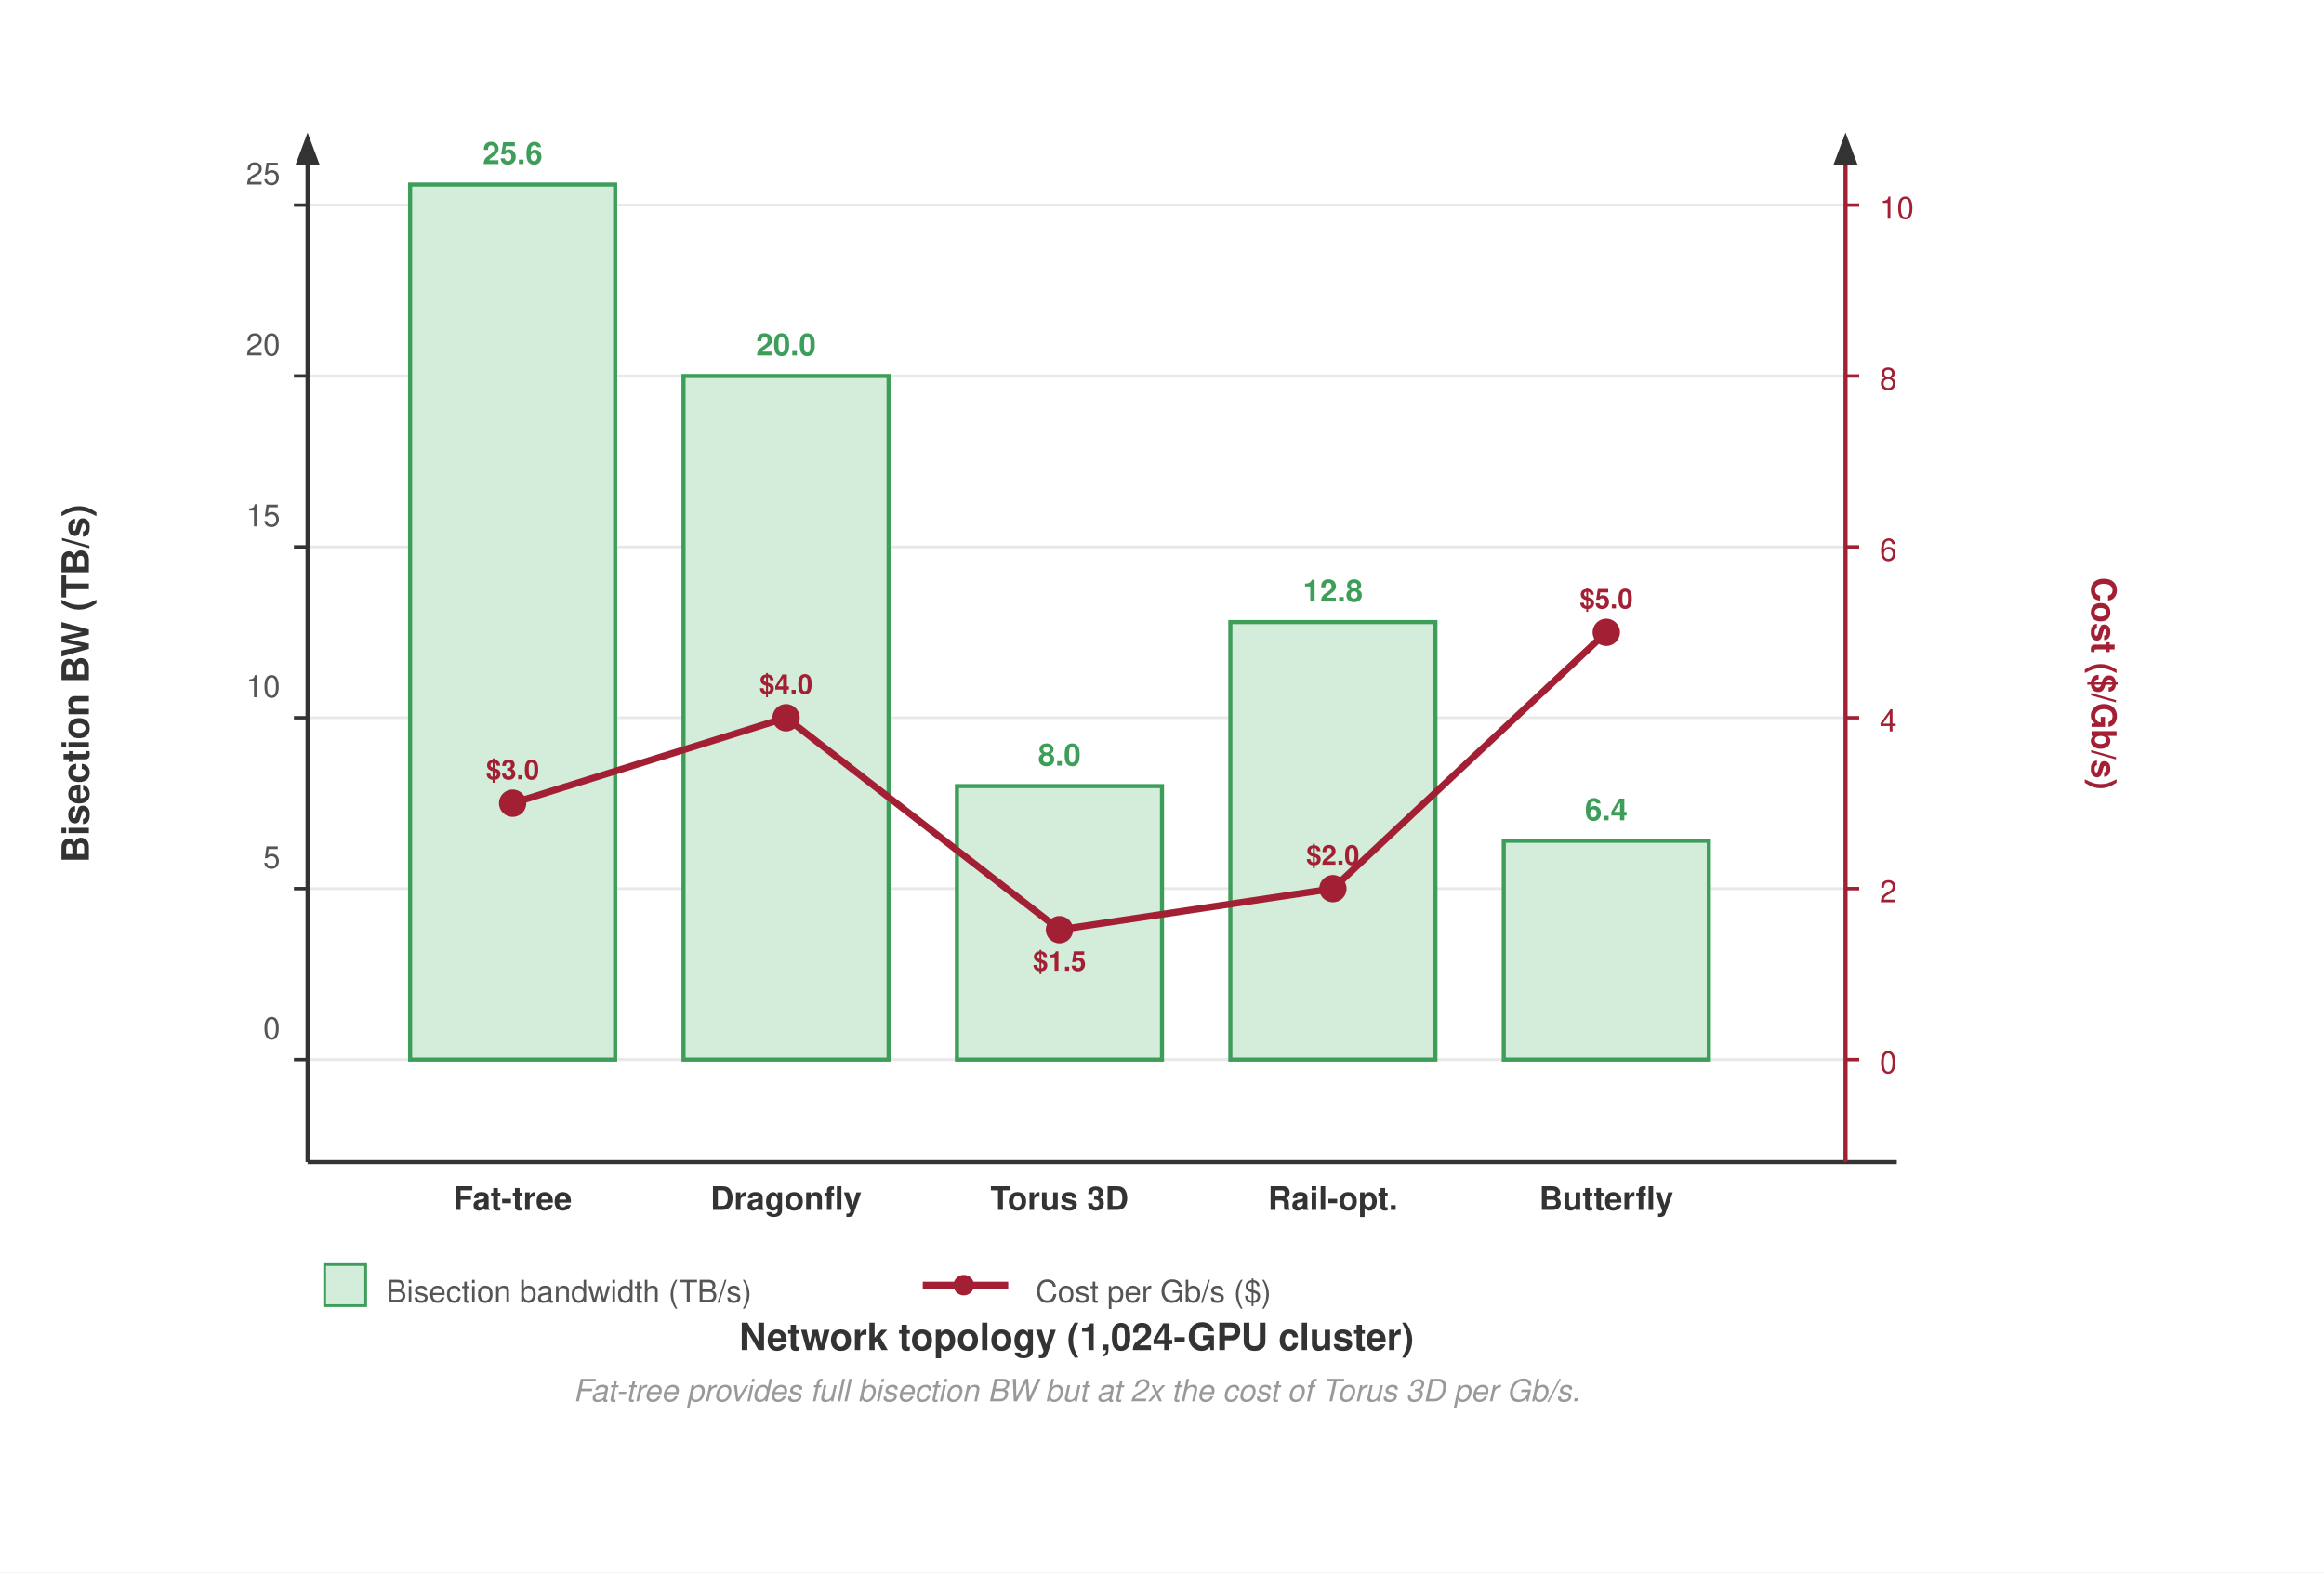
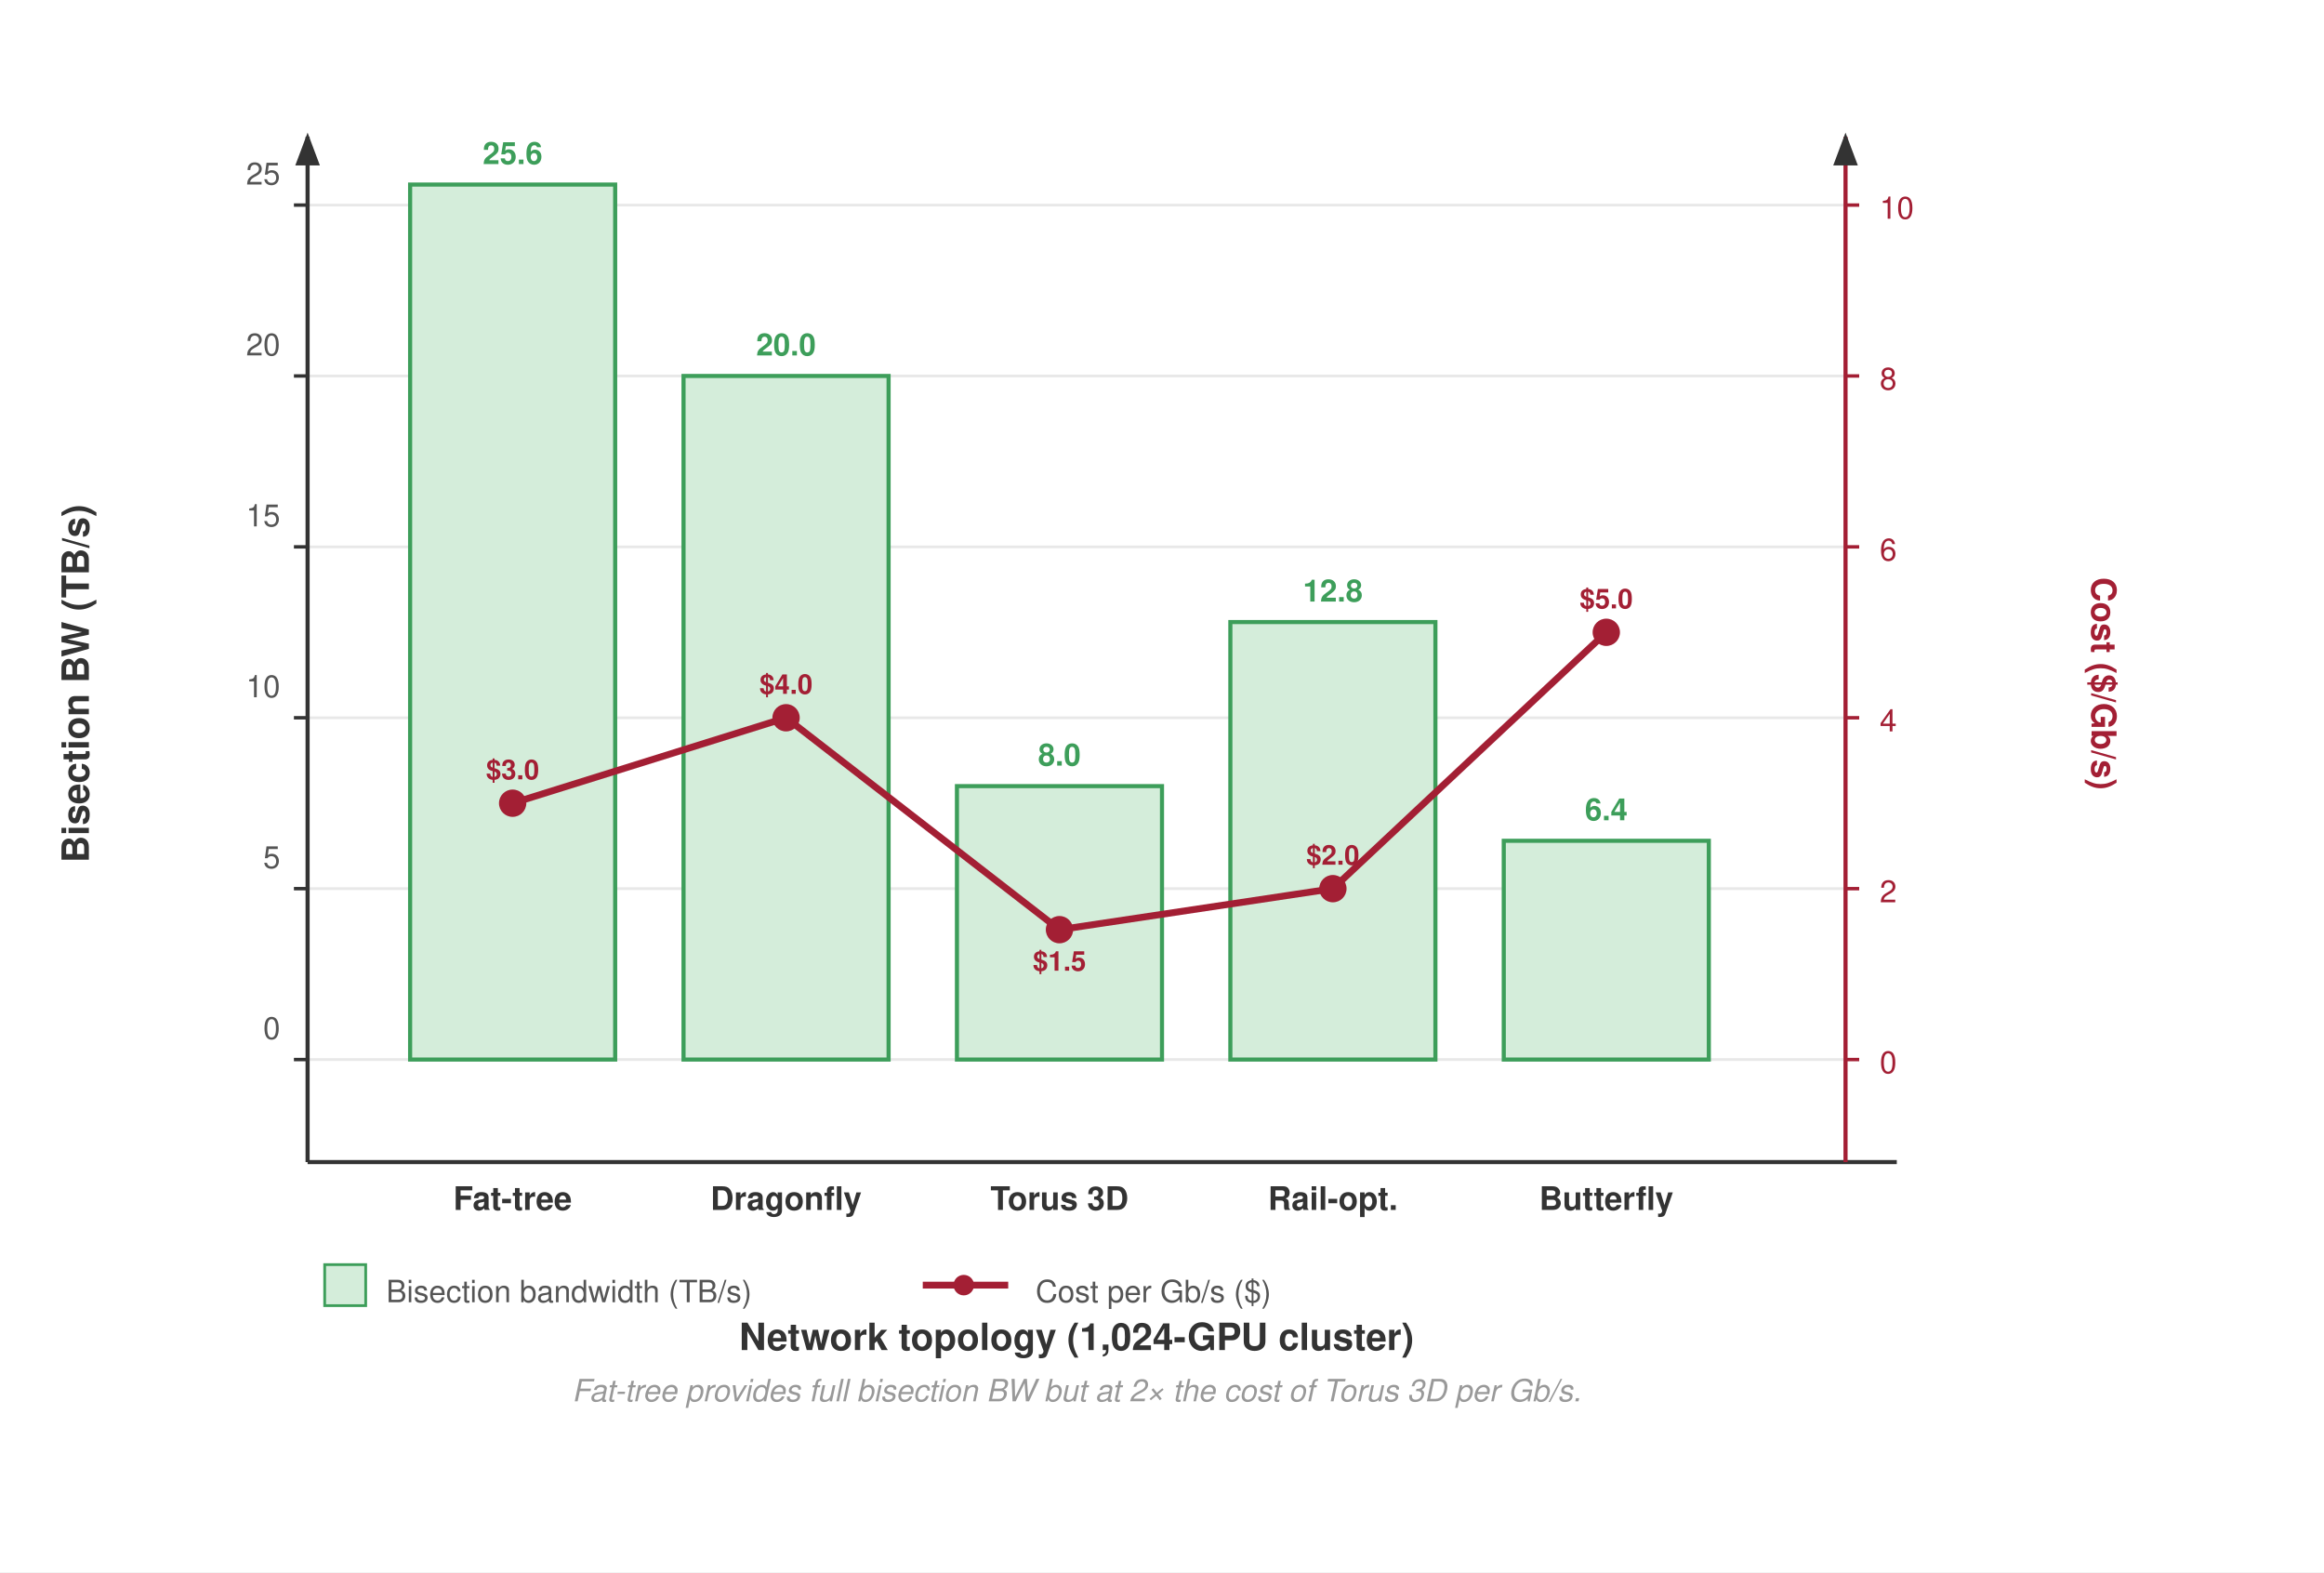
<svg xmlns="http://www.w3.org/2000/svg" font-family="Helvetica Neue, Helvetica, Arial, sans-serif" viewBox="0 0 680 460">
  <rect width="680" height="460" fill="#fff" />
  <defs>
    <marker id="arrow-axis" markerWidth="8" markerHeight="6" refX="7" refY="3" orient="auto">
      <path d="M0,0 L8,3 L0,6 Z" fill="#333" />
    </marker>
  </defs>
  <rect width="640" height="420" fill="#fff" />
  <line x1="90" y1="60" x2="540" y2="60" stroke="#e8e8e8" stroke-width="0.8" />
  <line x1="90" y1="110" x2="540" y2="110" stroke="#e8e8e8" stroke-width="0.8" />
  <line x1="90" y1="160" x2="540" y2="160" stroke="#e8e8e8" stroke-width="0.8" />
  <line x1="90" y1="210" x2="540" y2="210" stroke="#e8e8e8" stroke-width="0.8" />
  <line x1="90" y1="260" x2="540" y2="260" stroke="#e8e8e8" stroke-width="0.8" />
  <line x1="90" y1="310" x2="540" y2="310" stroke="#e8e8e8" stroke-width="0.8" />
  <line x1="90" y1="340" x2="90" y2="40" stroke="#333" stroke-width="1.2" marker-end="url(#arrow-axis)" />
  <text x="26" y="200" text-anchor="middle" font-size="11" font-weight="600" fill="#333" transform="rotate(-90,26,200)">Bisection BW (TB/s)</text>
  <line x1="86" y1="310" x2="90" y2="310" stroke="#333" stroke-width="1" />
  <text x="82" y="304.0" text-anchor="end" font-size="9" fill="#555">0</text>
  <line x1="86" y1="260" x2="90" y2="260" stroke="#333" stroke-width="1" />
  <text x="82" y="254.0" text-anchor="end" font-size="9" fill="#555">5</text>
  <line x1="86" y1="210" x2="90" y2="210" stroke="#333" stroke-width="1" />
  <text x="82" y="204.0" text-anchor="end" font-size="9" fill="#555">10</text>
  <line x1="86" y1="160" x2="90" y2="160" stroke="#333" stroke-width="1" />
  <text x="82" y="154.0" text-anchor="end" font-size="9" fill="#555">15</text>
  <line x1="86" y1="110" x2="90" y2="110" stroke="#333" stroke-width="1" />
  <text x="82" y="104.0" text-anchor="end" font-size="9" fill="#555">20</text>
  <line x1="86" y1="60" x2="90" y2="60" stroke="#333" stroke-width="1" />
  <text x="82" y="54.0" text-anchor="end" font-size="9" fill="#555">25</text>
  <line x1="90" y1="340" x2="555" y2="340" stroke="#333" stroke-width="1.2" />
  <text x="315" y="395" text-anchor="middle" font-size="11" font-weight="600" fill="#333">Network topology (1,024-GPU cluster)</text>
  <line x1="540" y1="340" x2="540" y2="40" stroke="#a31f34" stroke-width="1.2" marker-end="url(#arrow-axis)" />
  <text x="612" y="200" text-anchor="middle" font-size="10" font-weight="600" fill="#a31f34" transform="rotate(90,612,200)">Cost ($/Gb/s)</text>
  <line x1="540" y1="310" x2="544" y2="310" stroke="#a31f34" stroke-width="1" />
  <text x="550" y="314" font-size="9" fill="#a31f34">0</text>
  <line x1="540" y1="260" x2="544" y2="260" stroke="#a31f34" stroke-width="1" />
  <text x="550" y="264" font-size="9" fill="#a31f34">2</text>
  <line x1="540" y1="210" x2="544" y2="210" stroke="#a31f34" stroke-width="1" />
  <text x="550" y="214" font-size="9" fill="#a31f34">4</text>
  <line x1="540" y1="160" x2="544" y2="160" stroke="#a31f34" stroke-width="1" />
  <text x="550" y="164" font-size="9" fill="#a31f34">6</text>
  <line x1="540" y1="110" x2="544" y2="110" stroke="#a31f34" stroke-width="1" />
  <text x="550" y="114" font-size="9" fill="#a31f34">8</text>
  <line x1="540" y1="60" x2="544" y2="60" stroke="#a31f34" stroke-width="1" />
  <text x="550" y="64" font-size="9" fill="#a31f34">10</text>
  <rect x="120" y="54" width="60" height="256" fill="#d4edda" stroke="#3d9e5a" stroke-width="1.2" />
  <text x="150" y="48" text-anchor="middle" font-size="9" font-weight="700" fill="#3d9e5a">25.6</text>
  <text x="150" y="354" text-anchor="middle" font-size="9.5" font-weight="700" fill="#333">Fat-tree</text>
  <rect x="200" y="110" width="60" height="200" fill="#d4edda" stroke="#3d9e5a" stroke-width="1.2" />
  <text x="230" y="104" text-anchor="middle" font-size="9" font-weight="700" fill="#3d9e5a">20.0</text>
  <text x="230" y="354" text-anchor="middle" font-size="9.5" font-weight="700" fill="#333">Dragonfly</text>
  <rect x="280" y="230" width="60" height="80" fill="#d4edda" stroke="#3d9e5a" stroke-width="1.2" />
  <text x="310" y="224" text-anchor="middle" font-size="9" font-weight="700" fill="#3d9e5a">8.0</text>
  <text x="310" y="354" text-anchor="middle" font-size="9.5" font-weight="700" fill="#333">Torus 3D</text>
  <rect x="360" y="182" width="60" height="128" fill="#d4edda" stroke="#3d9e5a" stroke-width="1.2" />
  <text x="390" y="176" text-anchor="middle" font-size="9" font-weight="700" fill="#3d9e5a">12.8</text>
  <text x="390" y="354" text-anchor="middle" font-size="9.5" font-weight="700" fill="#333">Rail-opt.</text>
  <rect x="440" y="246" width="60" height="64" fill="#d4edda" stroke="#3d9e5a" stroke-width="1.2" />
  <text x="470" y="240" text-anchor="middle" font-size="9" font-weight="700" fill="#3d9e5a">6.4</text>
  <text x="470" y="354" text-anchor="middle" font-size="9.5" font-weight="700" fill="#333">Butterfly</text>
  <polyline points="150,235 230,210 310,272 390,260 470,185" fill="none" stroke="#a31f34" stroke-width="2" stroke-linejoin="round" />
  <circle cx="150" cy="235" r="4" fill="#a31f34" />
  <circle cx="230" cy="210" r="4" fill="#a31f34" />
  <circle cx="310" cy="272" r="4" fill="#a31f34" />
  <circle cx="390" cy="260" r="4" fill="#a31f34" />
  <circle cx="470" cy="185" r="4" fill="#a31f34" />
  <text x="150" y="228" text-anchor="middle" font-size="8" fill="#a31f34" font-weight="700">$3.0</text>
  <text x="230" y="203" text-anchor="middle" font-size="8" fill="#a31f34" font-weight="700">$4.0</text>
  <text x="310" y="284" text-anchor="middle" font-size="8" fill="#a31f34" font-weight="700">$1.5</text>
  <text x="390" y="253" text-anchor="middle" font-size="8" fill="#a31f34" font-weight="700">$2.0</text>
  <text x="470" y="178" text-anchor="middle" font-size="8" fill="#a31f34" font-weight="700">$5.0</text>
  <rect x="95" y="370" width="12" height="12" fill="#d4edda" stroke="#3d9e5a" stroke-width="0.8" />
  <text x="113" y="381" font-size="9" fill="#555">Bisection bandwidth (TB/s)</text>
  <line x1="270" y1="376" x2="295" y2="376" stroke="#a31f34" stroke-width="2" />
  <circle cx="282" cy="376" r="3" fill="#a31f34" />
  <text x="303" y="381" font-size="9" fill="#555">Cost per Gb/s ($)</text>
-   <text x="315" y="410" text-anchor="middle" font-size="9" fill="#999" font-style="italic">Fat-tree provides full bisection BW but at 2x the cost of Torus 3D per Gb/s.</text>
+   <text x="315" y="410" text-anchor="middle" font-size="9" fill="#999" font-style="italic">Fat-tree provides full bisection BW but at 2× the cost of Torus 3D per Gb/s.</text>
</svg>
